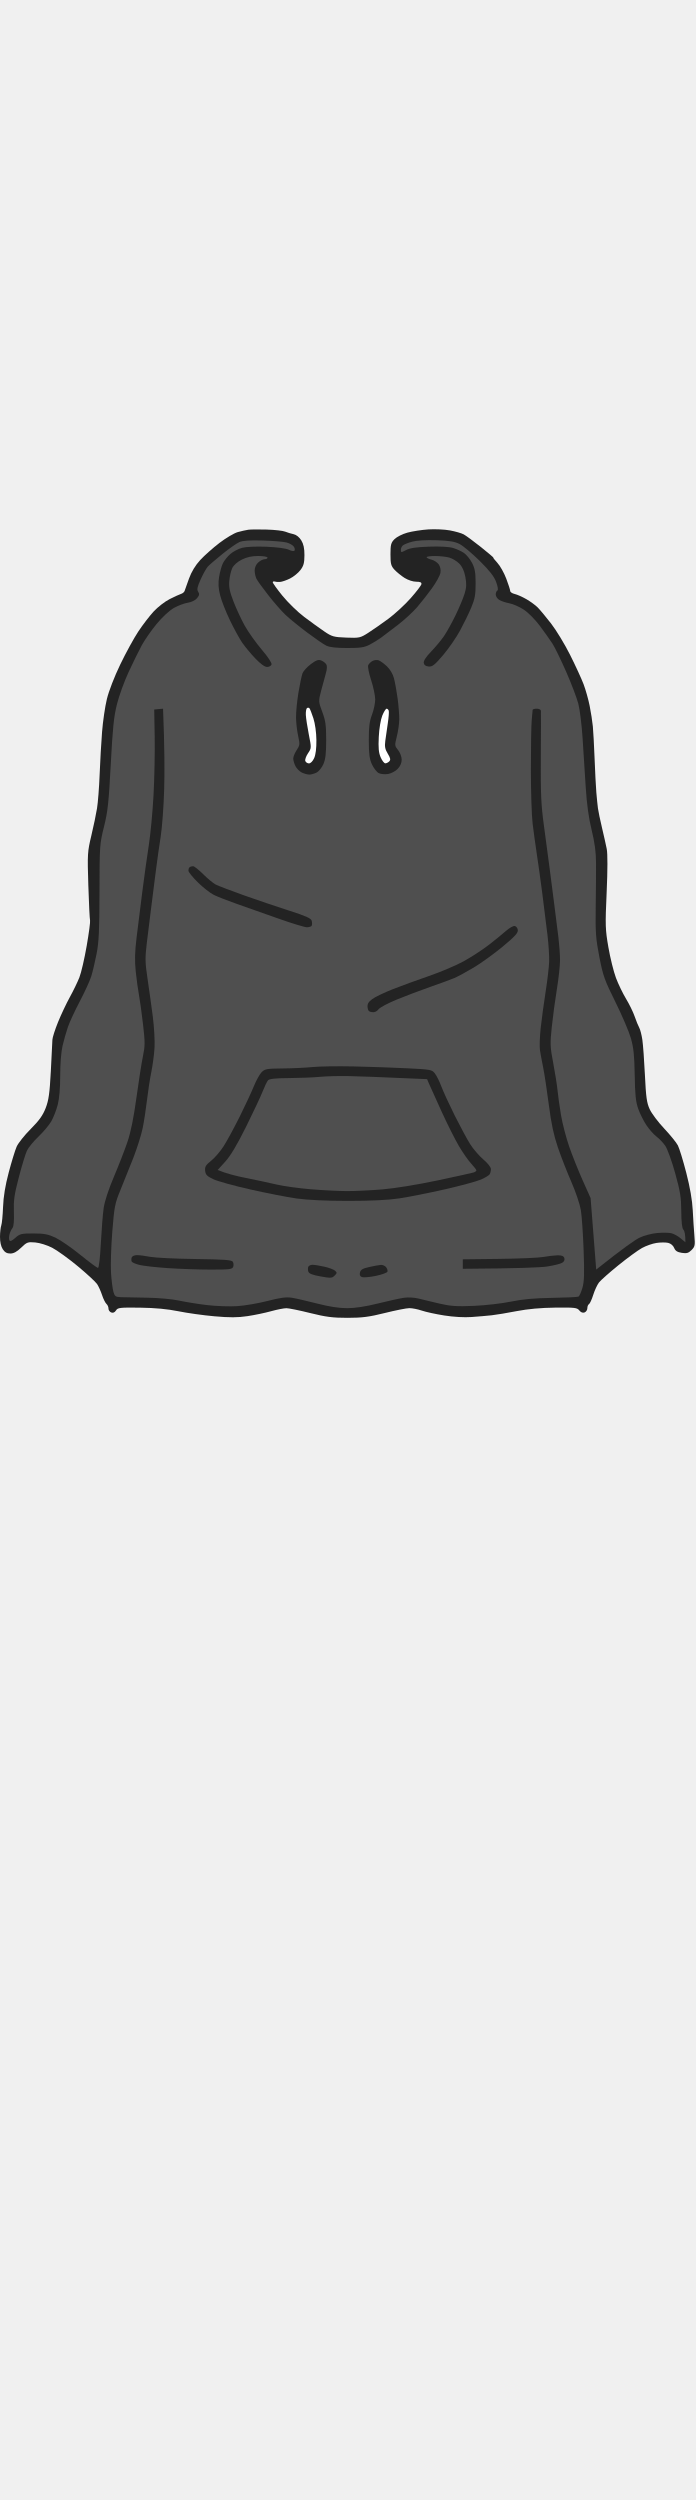
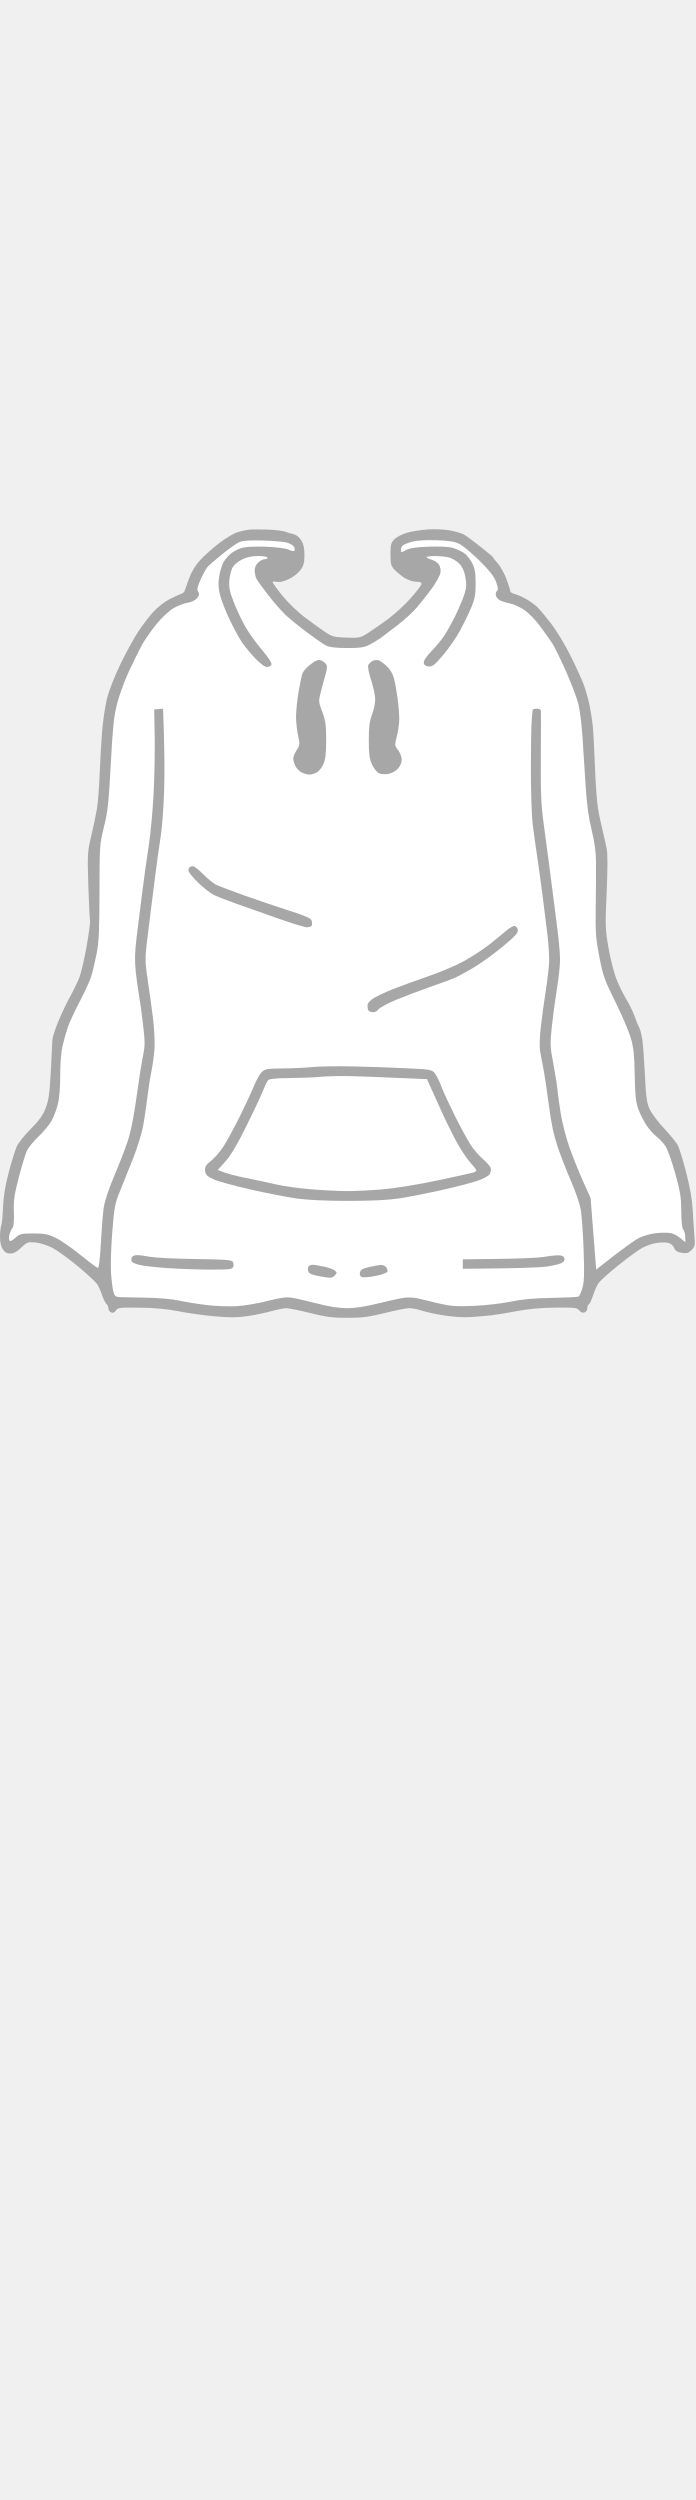
<svg xmlns="http://www.w3.org/2000/svg" width="386" height="1388" viewBox="0 0 386 1388" fill="none">
-   <path d="M132.019 295.418C133.982 294.883 136.588 294.294 137.819 294.115C139.051 293.928 143.664 293.883 148.081 294.017C152.498 294.142 157.12 294.659 158.343 295.168C159.574 295.668 161.68 296.31 163.027 296.587C164.5 296.89 166.195 298.256 167.266 299.996C168.533 302.066 169.042 304.43 169.024 308.249C169.006 312.55 168.569 314.174 166.793 316.503C165.579 318.101 162.983 320.207 161.02 321.188C159.057 322.17 156.549 323.026 155.443 323.098C154.336 323.169 153.033 323.071 152.543 322.875C152.052 322.687 151.552 322.83 151.427 323.196C151.302 323.562 153.712 326.952 156.781 330.727C159.851 334.501 165.321 339.829 168.943 342.55C172.566 345.281 177.59 348.903 180.097 350.608C184.282 353.454 185.3 353.731 192.251 353.999C199.532 354.275 200.023 354.168 204.44 351.348C206.974 349.724 211.989 346.227 215.594 343.567C219.199 340.908 224.749 335.786 227.944 332.19C231.138 328.603 233.842 325.052 233.967 324.32C234.127 323.33 233.351 322.973 231.067 322.973C229.309 322.973 226.48 322.045 224.597 320.849C222.759 319.68 220.252 317.637 219.02 316.307C217.093 314.219 216.79 313.068 216.79 307.75C216.79 302.396 217.075 301.316 219.02 299.344C220.252 298.095 223.464 296.471 226.159 295.73C228.854 294.99 234.083 294.178 237.759 293.928C241.444 293.687 246.861 293.937 249.805 294.481C252.75 295.034 256.168 296.007 257.39 296.658C258.621 297.301 262.931 300.477 266.982 303.708C271.034 306.947 274.139 309.588 273.898 309.588C273.657 309.588 274.665 310.891 276.138 312.488C277.619 314.085 279.832 317.994 281.045 321.188C282.268 324.383 283.258 327.488 283.267 328.104C283.267 328.719 284.374 329.469 285.721 329.772C287.068 330.076 289.977 331.36 292.19 332.628C294.403 333.904 297.232 335.965 298.49 337.214C299.739 338.463 303.103 342.497 305.95 346.173C308.805 349.858 313.552 357.684 316.506 363.573C319.46 369.462 322.833 376.788 323.993 379.858C325.153 382.928 326.678 388.344 327.383 391.904C328.097 395.465 328.882 400.586 329.15 403.281C329.409 405.985 329.837 414.016 330.114 421.128C330.382 428.248 330.819 436.672 331.078 439.866C331.345 443.061 331.747 447.076 331.979 448.789C332.211 450.503 333.21 455.33 334.21 459.497C335.2 463.664 336.396 468.992 336.86 471.32C337.386 473.997 337.368 482.876 336.815 495.413C335.985 513.866 336.057 516.026 337.788 525.975C338.805 531.864 340.697 539.494 341.982 542.929C343.276 546.364 345.792 551.584 347.577 554.529C349.37 557.474 351.521 561.891 352.368 564.345C353.216 566.798 354.358 569.609 354.911 570.591C355.456 571.572 356.232 574.579 356.634 577.283C357.026 579.987 357.678 588.812 358.061 596.914C358.65 609.219 359.087 612.333 360.729 615.876C361.8 618.205 365.423 623.023 368.778 626.584C372.133 630.144 375.542 634.356 376.363 635.953C377.184 637.55 379.272 644.376 381.012 651.122C383.091 659.198 384.322 666.292 384.608 671.869C384.84 676.527 385.259 682.951 385.527 686.146C385.973 691.375 385.821 692.151 383.947 694.025C382.252 695.72 381.253 696.006 378.522 695.587C376.05 695.203 374.944 694.489 374.284 692.838C373.748 691.509 372.401 690.375 370.937 690.036C369.59 689.724 366.681 689.742 364.468 690.081C362.255 690.411 358.65 691.678 356.437 692.901C354.224 694.114 348.344 698.415 343.356 702.449C338.368 706.491 333.505 710.801 332.559 712.023C331.604 713.254 330.158 716.36 329.355 718.939C328.543 721.517 327.482 723.82 326.991 724.069C326.5 724.319 326.098 725.319 326.098 726.3C326.098 727.282 325.393 728.344 324.537 728.674C323.537 729.04 322.493 728.638 321.637 727.558C320.432 726.015 319.129 725.863 308.252 725.988C300.302 726.077 293.02 726.746 286.836 727.942C281.688 728.941 275.459 729.977 273.006 730.244C270.552 730.512 265.537 730.94 261.852 731.208C257.8 731.511 251.813 731.172 246.682 730.36C242.015 729.629 236.403 728.406 234.19 727.648C231.977 726.889 228.872 726.273 227.274 726.282C225.677 726.291 219.556 727.505 213.666 728.977C204.957 731.154 201.085 731.654 192.92 731.663C184.738 731.663 180.909 731.172 172.174 728.995C166.284 727.523 160.359 726.318 159.012 726.309C157.665 726.309 153.845 727.059 150.535 727.978C147.224 728.906 141.299 730.137 137.373 730.726C131.975 731.538 127.522 731.556 119.081 730.806C112.951 730.271 103.911 729.004 99.004 728.004C92.981 726.773 86.074 726.131 77.775 726.015C66.505 725.872 65.372 725.997 64.391 727.567C63.677 728.692 62.776 729.075 61.749 728.683C60.893 728.353 60.206 727.38 60.224 726.523C60.25 725.667 59.751 724.507 59.108 723.944C58.475 723.391 57.377 721.178 56.672 719.037C55.967 716.895 54.727 714.147 53.906 712.915C53.085 711.693 48.24 707.214 43.145 702.975C38.041 698.736 31.652 694.132 28.957 692.74C26.244 691.339 22.059 690.027 19.587 689.813C15.429 689.447 14.894 689.644 11.753 692.695C9.406 694.962 7.568 695.961 5.73 695.961C3.829 695.961 2.642 695.274 1.518 693.543C0.536 692.026 -0.026 689.456 0.001 686.628C0.019 684.156 0.34 681.327 0.706 680.346C1.072 679.364 1.518 674.742 1.696 670.084C1.92 664.284 2.919 658.234 4.855 650.899C6.408 645.01 8.389 638.585 9.245 636.622C10.111 634.659 13.627 630.242 17.053 626.807C21.765 622.086 23.79 619.249 25.352 615.207C27.038 610.834 27.556 607.087 28.225 594.683C28.662 586.34 29.055 578.515 29.091 577.283C29.117 576.061 30.536 571.635 32.223 567.468C33.918 563.301 36.863 557.072 38.754 553.637C40.655 550.201 43.038 545.285 44.055 542.706C45.081 540.127 46.919 532.203 48.142 525.083C49.373 517.971 50.203 511.644 49.998 511.029C49.792 510.413 49.355 501.686 49.043 491.621C48.49 474.113 48.561 472.927 50.703 463.959C51.934 458.81 53.362 451.984 53.87 448.789C54.388 445.595 55.039 437.171 55.316 430.051C55.592 422.939 56.199 412.294 56.663 406.404C57.118 400.515 58.323 392.279 59.34 388.112C60.402 383.695 63.507 375.682 66.764 368.927C69.834 362.547 74.331 354.329 76.749 350.67C79.176 347.003 83.022 341.988 85.298 339.516C87.573 337.045 91.588 333.93 94.221 332.61C96.853 331.28 99.709 329.977 100.565 329.71C101.422 329.442 102.287 328.719 102.484 328.104C102.68 327.488 103.778 324.391 104.938 321.215C106.303 317.449 108.471 313.871 111.148 310.953C113.415 308.481 118.233 304.198 121.856 301.423C125.488 298.657 130.056 295.953 132.019 295.418Z" fill="#232323" />
-   <path d="M123.542 307.535C127.219 304.564 131.439 301.601 132.912 300.959C134.768 300.147 138.739 299.879 145.85 300.093C151.499 300.254 157.468 300.754 159.137 301.2C160.797 301.637 162.599 302.681 163.152 303.52C163.697 304.35 163.839 305.358 163.465 305.751C163.09 306.143 161.68 305.902 160.342 305.215C158.878 304.475 153.935 303.805 148.081 303.556C142.326 303.315 136.695 303.556 134.473 304.136C132.385 304.68 129.423 306.233 127.888 307.58C126.344 308.927 124.488 311.238 123.757 312.711C123.034 314.183 122.079 317.592 121.651 320.295C121.08 323.918 121.231 326.613 122.231 330.557C122.971 333.502 125.416 339.721 127.665 344.388C129.914 349.046 132.992 354.668 134.518 356.881C136.044 359.085 139.319 363.02 141.79 365.616C144.672 368.632 147.019 370.319 148.304 370.301C149.411 370.283 150.517 369.667 150.758 368.927C151.026 368.133 148.795 364.751 145.324 360.673C142.094 356.872 137.882 350.947 135.955 347.511C134.036 344.076 131.216 338.053 129.699 334.126C127.531 328.549 127.005 326.006 127.299 322.526C127.513 320.072 128.254 316.86 128.959 315.388C129.735 313.764 131.814 311.917 134.25 310.694C137.034 309.302 139.836 308.686 143.396 308.686C146.216 308.695 148.527 309.097 148.527 309.588C148.527 310.078 147.822 310.471 146.966 310.462C146.109 310.453 144.503 311.256 143.396 312.247C142.165 313.353 141.389 315.075 141.389 316.726C141.389 318.199 141.853 320.304 142.424 321.411C142.986 322.517 145.966 326.631 149.045 330.557C152.114 334.483 156.371 339.346 158.494 341.363C160.618 343.38 165.972 347.743 170.389 351.063C174.806 354.382 179.625 357.701 181.097 358.433C182.935 359.352 186.567 359.772 192.697 359.781C199.978 359.789 202.28 359.45 205.189 357.951C207.153 356.934 210.017 355.176 211.561 354.043C213.104 352.901 217.325 349.697 220.93 346.922C224.544 344.138 229.336 339.721 231.584 337.107C233.833 334.483 237.554 329.736 239.865 326.542C242.167 323.347 244.264 319.537 244.523 318.065C244.817 316.405 244.469 314.62 243.613 313.38C242.845 312.274 241.007 311.069 239.526 310.703C238.036 310.337 236.831 309.73 236.849 309.365C236.858 308.999 238.973 308.695 241.551 308.704C244.13 308.704 247.646 309.079 249.359 309.543C251.072 310.007 253.598 311.506 254.963 312.889C256.649 314.585 257.729 316.958 258.363 320.295C259.094 324.186 259.005 326.122 257.925 329.665C257.176 332.119 254.9 337.544 252.866 341.711C250.84 345.878 247.931 351.098 246.406 353.311C244.889 355.515 241.703 359.334 239.321 361.788C236.528 364.679 235.1 366.883 235.269 368.034C235.457 369.248 236.322 369.89 237.991 370.042C240.043 370.23 241.328 369.212 246.013 363.707C249.083 360.093 253.312 353.972 255.418 350.099C257.524 346.217 260.335 340.444 261.664 337.25C263.663 332.467 264.082 330.12 264.065 323.865C264.047 317.779 263.654 315.531 262.057 312.488C260.959 310.4 258.96 307.937 257.613 307.009C256.266 306.081 253.553 304.841 251.59 304.243C249.359 303.565 244.326 303.288 238.205 303.502C231.156 303.743 227.569 304.269 225.49 305.376C222.741 306.83 222.59 306.83 222.554 305.349C222.527 304.493 223.027 303.35 223.669 302.815C224.303 302.271 226.623 301.334 228.836 300.736C231.254 300.067 236.572 299.754 242.221 299.933C249.341 300.165 252.438 300.665 255.115 302.012C257.051 302.993 262.084 307.205 266.295 311.372C271.908 316.931 274.362 320.09 275.486 323.196C276.441 325.837 276.682 327.604 276.129 327.88C275.638 328.121 275.236 329.129 275.236 330.111C275.236 331.093 276.138 332.44 277.244 333.1C278.351 333.761 280.858 334.599 282.821 334.956C284.784 335.313 288.353 336.875 290.754 338.436C293.243 340.051 297.107 343.951 299.757 347.511C302.309 350.947 305.441 355.364 306.717 357.327C307.993 359.29 311.42 366.321 314.329 372.942C317.238 379.563 320.289 387.594 321.101 390.789C321.922 393.983 322.966 402.407 323.43 409.527C323.886 416.639 324.671 428.891 325.17 436.743C325.804 446.612 326.821 454.054 328.481 460.835C330.203 467.858 330.89 473.06 330.917 479.128C330.944 483.786 330.863 494.833 330.739 503.667C330.542 517.765 330.792 521.147 332.764 531.329C334.807 541.822 335.655 544.205 341.678 556.313C345.337 563.675 349.192 572.705 350.254 576.391C351.77 581.709 352.217 585.929 352.395 596.914C352.574 607.934 352.975 611.744 354.358 615.653C355.322 618.356 357.383 622.47 358.945 624.799C360.515 627.128 363.014 629.939 364.513 631.045C366.012 632.151 368.198 634.463 369.376 636.176C370.554 637.889 373.017 644.724 374.855 651.345C377.674 661.5 378.201 664.819 378.245 672.493C378.281 678.567 378.677 681.987 379.432 682.755C380.048 683.388 380.557 685.218 380.53 689.715L377.853 687.484C376.381 686.253 374.069 684.995 372.722 684.682C371.375 684.361 367.859 684.307 364.914 684.566C361.97 684.816 357.553 685.976 355.108 687.145C352.654 688.314 346.229 692.776 331.006 704.858L327.901 665.176L323.511 655.361C321.101 649.962 317.729 641.53 316.024 636.622C314.32 631.714 312.276 623.88 311.491 619.222C310.706 614.564 309.832 608.336 309.546 605.391C309.26 602.446 308.181 595.62 307.155 590.221C305.432 581.227 305.361 579.549 306.351 570.144C306.94 564.496 308.216 555.064 309.18 549.175C310.144 543.286 310.929 536.058 310.929 533.113C310.92 530.169 310.528 524.547 310.055 520.621C309.573 516.695 308.538 508.458 307.752 502.328C306.958 496.189 305.771 486.954 305.111 481.805C304.451 476.647 303.05 466.207 302.015 458.605C300.409 446.942 300.141 440.919 300.266 420.235C300.346 406.734 300.373 395.197 300.319 394.581C300.266 393.965 299.222 393.466 297.99 393.466C296.768 393.466 295.742 393.769 295.724 394.135C295.706 394.501 295.474 397.008 295.215 399.712C294.957 402.407 294.742 414.658 294.742 426.927C294.742 439.197 295.171 452.849 295.706 457.266C296.242 461.683 297.268 469.107 297.982 473.774C298.704 478.432 300.105 488.471 301.087 496.082C302.077 503.685 303.38 514.125 303.978 519.282C304.585 524.431 304.995 531.061 304.888 534.006C304.781 536.95 303.907 544.374 302.943 550.513C301.979 556.644 300.748 565.683 300.212 570.591C299.668 575.498 299.481 581.12 299.784 583.083C300.087 585.046 300.908 589.463 301.604 592.898C302.3 596.334 303.692 605.569 304.71 613.422C306.057 623.844 307.413 630.224 309.742 637.068C311.5 642.226 314.873 650.854 317.238 656.253C319.611 661.651 321.967 668.674 322.493 671.869C323.011 675.063 323.707 685.102 324.028 694.176C324.501 707.213 324.358 711.603 323.35 715.039C322.654 717.43 321.681 719.608 321.191 719.875C320.7 720.143 314.07 720.464 306.467 720.58C296.598 720.732 290.085 721.33 283.713 722.65C278.806 723.676 269.57 724.738 263.19 725.015C253.589 725.425 250.278 725.202 244.005 723.757C239.838 722.802 234.618 721.544 232.405 720.973C230.183 720.393 226.596 720.188 224.374 720.509C222.161 720.821 215.638 722.249 209.874 723.685C202.959 725.408 197.114 726.3 192.697 726.3C188.2 726.3 182.712 725.443 175.966 723.703C170.443 722.276 164.125 720.83 161.912 720.491C158.896 720.027 155.568 720.473 148.527 722.293C143.379 723.623 135.74 724.926 131.573 725.176C127.406 725.434 119.973 725.176 115.065 724.596C110.158 724.024 103.135 722.891 99.45 722.097C95.613 721.258 87.993 720.571 81.603 720.482C75.473 720.402 68.942 720.268 67.103 720.196C64.132 720.072 63.668 719.724 62.945 717.154C62.499 715.556 61.91 710.836 61.633 706.669C61.357 702.502 61.678 692.258 62.338 683.915C63.463 669.861 63.793 668.156 66.862 660.715C68.683 656.298 71.895 648.267 74.01 642.868C76.116 637.47 78.454 630.037 79.212 626.36C79.962 622.675 81.041 615.653 81.612 610.745C82.183 605.837 83.263 598.806 84.022 595.129C84.771 591.444 85.574 585.421 85.797 581.744C86.02 578.059 85.583 570.234 84.825 564.344C84.066 558.455 82.755 549.023 81.907 543.375C80.568 534.425 80.515 531.917 81.487 523.744C82.103 518.586 83.219 509.556 83.968 503.667C84.718 497.777 85.895 488.542 86.574 483.143C87.261 477.745 88.448 469.312 89.224 464.405C90 459.497 90.866 447.852 91.142 438.528C91.428 429.203 91.401 415.247 90.527 393.466L85.619 393.912L85.887 409.081C86.029 417.424 85.744 431.88 85.253 441.204C84.753 450.529 83.567 463.173 82.612 469.312C81.657 475.443 80.024 487.087 78.998 495.19C77.963 503.292 76.535 514.731 75.821 520.621C74.849 528.616 74.733 533.363 75.357 539.359C75.821 543.776 76.624 549.594 77.133 552.298C77.65 555.002 78.668 562.328 79.391 568.583C80.568 578.702 80.559 580.674 79.355 586.429C78.614 589.99 76.99 600.331 75.75 609.406C74.224 620.596 72.618 628.502 70.78 633.945C69.281 638.362 65.89 647.098 63.231 653.353C60.233 660.429 58.082 667.005 57.547 670.753C57.074 674.064 56.369 682.898 55.985 690.384C55.566 698.451 54.914 703.983 54.388 703.965C53.897 703.938 49.48 700.664 44.572 696.675C39.665 692.686 33.436 688.385 30.741 687.127C26.726 685.244 24.504 684.825 18.535 684.816C11.824 684.807 11.012 685.003 8.496 687.261C6.551 689.001 5.596 689.394 5.203 688.599C4.9 687.984 4.936 686.476 5.275 685.253C5.623 684.022 6.372 682.46 6.943 681.773C7.613 680.97 7.889 677.776 7.711 672.85C7.488 666.434 7.934 663.276 10.468 653.576C12.128 647.196 14.144 640.566 14.956 638.853C15.759 637.14 18.642 633.624 21.354 631.045C24.058 628.466 27.261 624.656 28.466 622.568C29.662 620.48 31.277 616.366 32.035 613.422C32.928 609.986 33.427 604.159 33.427 597.137C33.418 590.65 33.954 583.94 34.73 580.629C35.444 577.56 36.791 572.848 37.719 570.144C38.647 567.441 41.628 561.025 44.349 555.867C47.062 550.71 49.908 544.49 50.667 542.036C51.434 539.582 52.764 533.961 53.629 529.544C54.896 523.03 55.2 516.552 55.236 495.19C55.28 469.536 55.343 468.616 57.725 459.051C59.831 450.636 60.366 445.666 61.5 424.25C62.579 403.843 63.222 397.713 64.98 390.789C66.157 386.122 69.084 378.091 71.485 372.942C73.876 367.785 77.142 361.164 78.739 358.219C80.336 355.274 84.04 349.956 86.975 346.396C90.107 342.603 94.069 338.936 96.55 337.535C98.879 336.223 102.35 334.921 104.268 334.635C106.321 334.332 108.418 333.305 109.399 332.119C110.702 330.53 110.836 329.79 110.033 328.549C109.221 327.309 109.506 325.899 111.425 321.634C112.754 318.689 114.521 315.531 115.342 314.611C116.172 313.692 119.857 310.516 123.542 307.535Z" fill="#4F4F4F" />
-   <path d="M167.944 373.835C168.408 372.603 170.469 370.328 172.531 368.766C175.413 366.58 176.725 366.089 178.241 366.651C179.321 367.044 180.606 368.017 181.097 368.793C181.704 369.775 181.632 371.425 180.865 374.04C180.24 376.137 179.062 380.456 178.25 383.65C176.778 389.379 176.787 389.522 178.929 395.25C180.74 400.104 181.097 402.656 181.097 410.893C181.097 418.308 180.713 421.6 179.535 424.277C178.679 426.223 176.974 428.319 175.743 428.935C174.521 429.551 172.709 430.051 171.728 430.051C170.746 430.051 168.89 429.551 167.605 428.935C166.32 428.319 164.714 426.713 164.036 425.366C163.358 424.019 162.804 422.109 162.804 421.127C162.804 420.146 163.67 418.04 164.723 416.443C166.499 413.757 166.561 413.186 165.535 408.635C164.928 405.931 164.393 401.318 164.357 398.373C164.321 395.429 164.919 389.2 165.695 384.542C166.472 379.876 167.48 375.057 167.944 373.835Z" fill="#232323" />
-   <path d="M204.449 369.275C204.815 368.49 205.894 367.437 206.858 366.946C207.813 366.446 209.321 366.294 210.204 366.598C211.088 366.892 213.131 368.374 214.746 369.873C216.531 371.541 218.092 374.156 218.726 376.565C219.297 378.742 220.207 383.739 220.743 387.665C221.269 391.592 221.688 396.812 221.671 399.266C221.653 401.719 221.046 406.038 220.323 408.858C219.065 413.819 219.083 414.069 221.01 416.443C222.108 417.799 223 420.155 223.018 421.725C223.027 423.546 222.242 425.384 220.805 426.883C219.583 428.159 217.164 429.444 215.451 429.72C213.738 430.006 211.427 429.801 210.32 429.256C209.214 428.712 207.518 426.562 206.546 424.474C205.136 421.449 204.779 418.745 204.761 411.089C204.743 403.62 205.136 400.461 206.528 396.812C207.509 394.233 208.313 390.423 208.313 388.335C208.313 386.247 207.295 381.428 206.055 377.627C204.752 373.656 204.074 370.105 204.449 369.275Z" fill="#232323" />
-   <path d="M104.643 483.518C104.572 482.742 104.839 481.832 105.25 481.511C105.66 481.18 106.526 480.913 107.186 480.913C107.838 480.913 110.381 482.92 112.835 485.374C115.288 487.828 118.403 490.407 119.75 491.094C121.097 491.79 128.031 494.44 135.143 496.983C142.263 499.517 153.605 503.363 160.351 505.532C170.032 508.637 172.718 509.842 173.066 511.251C173.316 512.233 173.316 513.438 173.066 513.928C172.825 514.419 171.62 514.821 170.389 514.821C169.167 514.821 161.832 512.581 154.104 509.833C146.377 507.093 136.035 503.444 131.127 501.721C126.219 499.999 120.598 497.786 118.635 496.805C116.672 495.814 112.754 492.745 109.926 489.97C107.097 487.195 104.723 484.295 104.643 483.518Z" fill="#232323" />
-   <path d="M271.221 524.734C274.656 522.084 279.011 518.542 280.894 516.864C282.776 515.195 284.98 513.946 285.801 514.107C286.613 514.267 287.381 515.294 287.506 516.391C287.675 517.953 285.81 519.987 279.029 525.609C274.246 529.58 267.018 534.8 262.967 537.209C258.916 539.618 254.097 542.233 252.259 543.009C250.421 543.785 244.496 545.972 239.098 547.845C233.699 549.728 225.267 552.914 220.359 554.921C215.451 556.929 210.838 559.392 210.097 560.409C209.223 561.605 207.991 562.14 206.528 561.953C204.833 561.739 204.244 561.087 204.074 559.214C203.905 557.34 204.529 556.26 206.751 554.636C208.348 553.467 213.47 551.013 218.128 549.184C222.795 547.346 231.825 544.053 238.205 541.858C244.585 539.672 253.223 536.004 257.39 533.72C261.557 531.427 267.786 527.385 271.221 524.734Z" fill="#232323" />
-   <path d="M157.004 593.202C162.403 593.157 169.836 592.8 173.512 592.426C177.197 592.042 187.432 591.89 196.266 592.078C205.1 592.274 218.503 592.729 226.052 593.113C239.258 593.764 239.838 593.871 241.489 596.022C242.435 597.244 244.023 600.456 245.023 603.16C246.022 605.864 249.341 613.083 252.402 619.222C255.463 625.352 259.362 632.58 261.066 635.284C262.78 637.987 266.072 641.797 268.383 643.761C270.846 645.858 272.568 648.07 272.559 649.114C272.542 650.096 272.238 651.372 271.872 651.961C271.515 652.541 269.418 653.826 267.206 654.816C265.001 655.816 255.962 658.27 247.128 660.286C238.294 662.303 226.855 664.578 221.697 665.346C215.424 666.283 205.993 666.738 193.143 666.738C180.927 666.729 170.559 666.238 164.589 665.39C159.44 664.659 147.894 662.401 138.935 660.376C129.976 658.359 120.741 655.798 118.412 654.691C114.914 653.032 114.128 652.22 113.896 650.007C113.664 647.794 114.244 646.83 117.243 644.43C119.233 642.833 122.347 639.219 124.149 636.399C125.961 633.579 129.94 626.244 133.001 620.114C136.053 613.975 139.613 606.355 140.898 603.16C142.192 599.966 144.137 596.45 145.217 595.326C147.019 593.47 148.028 593.291 157.004 593.202Z" fill="#232323" />
-   <path d="M73.126 700.423C72.886 699.932 72.868 698.933 73.109 698.192C73.35 697.433 74.59 696.853 76.009 696.845C77.365 696.836 80.693 697.264 83.388 697.79C86.092 698.317 97.335 698.861 108.373 699.004C124.399 699.209 128.611 699.513 129.253 700.512C129.699 701.199 129.798 702.466 129.476 703.323C128.968 704.706 127.522 704.884 117.073 704.884C110.568 704.884 99.834 704.51 93.204 704.063C86.583 703.617 79.453 702.814 77.365 702.279C75.277 701.752 73.376 700.914 73.126 700.423Z" fill="#232323" />
-   <path d="M277.021 698.933C288.068 698.799 299.106 698.326 301.56 697.88C304.014 697.433 307.529 697.014 309.367 696.961C311.804 696.88 312.874 697.282 313.294 698.415C313.668 699.432 313.285 700.36 312.178 701.065C311.25 701.663 307.476 702.6 303.791 703.162C300.114 703.715 288.068 704.233 256.944 704.438V699.173L277.021 698.933Z" fill="#232323" />
-   <path d="M171.183 706C170.889 705.143 170.88 703.938 171.165 703.323C171.451 702.707 172.495 702.207 173.494 702.207C174.485 702.207 177.403 702.671 179.981 703.242C182.56 703.814 185.264 704.822 186.005 705.473C187.191 706.535 187.165 706.847 185.782 708.23C184.363 709.649 183.622 709.685 177.974 708.677C173.485 707.874 171.576 707.124 171.183 706Z" fill="#232323" />
-   <path d="M199.862 706.473C200.228 704.92 201.361 704.26 204.993 703.448C207.554 702.877 210.454 702.341 211.436 702.27C212.417 702.19 213.72 702.752 214.336 703.51C214.951 704.26 215.308 705.384 215.13 706C214.951 706.615 212.042 707.677 208.661 708.373C205.279 709.06 201.808 709.364 200.951 709.043C199.88 708.632 199.532 707.838 199.862 706.473Z" fill="#232323" />
-   <path d="M169.8 396.963C169.72 395.206 169.996 393.492 170.416 393.153C170.844 392.814 171.46 392.85 171.799 393.225C172.129 393.599 173.12 396.125 173.994 398.819C174.931 401.719 175.618 406.645 175.663 410.866C175.716 415.461 175.27 419.048 174.404 420.94C173.619 422.671 172.424 423.858 171.504 423.84C170.648 423.822 169.747 423.206 169.497 422.466C169.256 421.725 169.925 419.825 171.005 418.227C172.941 415.345 172.941 415.274 171.451 407.743C170.63 403.575 169.889 398.721 169.8 396.963Z" fill="white" />
-   <path d="M210.302 409.081C210.543 404.387 211.355 399.48 212.266 397.258C213.122 395.17 214.184 393.465 214.639 393.465C215.085 393.465 215.621 393.965 215.826 394.581C216.031 395.197 215.799 398.302 215.317 401.496C214.835 404.691 214.202 409.099 213.916 411.312C213.497 414.48 213.782 415.988 215.29 418.45C216.763 420.869 216.959 421.823 216.147 422.689C215.567 423.305 214.568 423.804 213.934 423.804C213.292 423.804 212.123 422.296 211.337 420.458C210.24 417.906 209.99 415.202 210.302 409.081Z" fill="white" />
-   <path d="M160.574 598.547C166.463 598.511 174.092 598.208 177.528 597.869C180.963 597.539 187.994 597.342 193.143 597.431C198.292 597.521 210.293 597.949 237.117 599.145L238.259 601.822C238.892 603.294 241.971 610.12 245.103 616.991C248.235 623.862 252.571 632.5 254.722 636.176C256.881 639.861 259.96 644.278 261.557 645.991C263.154 647.714 264.475 649.418 264.493 649.784C264.511 650.15 263.824 650.676 262.967 650.953C262.11 651.229 252.973 653.246 242.667 655.423C231.727 657.743 219.101 659.787 212.328 660.349C205.948 660.884 197.114 661.304 192.697 661.295C188.28 661.286 179.241 660.831 172.62 660.286C165.999 659.751 157.361 658.546 153.435 657.618C149.509 656.699 141.88 655.066 136.481 653.995C131.082 652.925 125.363 651.497 120.865 649.561L125.113 644.876C128.013 641.681 131.68 635.516 136.668 625.468C140.684 617.375 144.833 608.541 145.877 605.837C146.93 603.133 148.251 600.412 148.822 599.778C149.562 598.957 153.016 598.6 160.574 598.547Z" fill="#4F4F4F" />
+   <path d="M132.019 295.418C133.982 294.883 136.588 294.294 137.819 294.115C139.051 293.928 143.664 293.883 148.081 294.017C152.498 294.142 157.12 294.659 158.343 295.168C159.574 295.668 161.68 296.31 163.027 296.587C164.5 296.89 166.195 298.256 167.266 299.996C168.533 302.066 169.042 304.43 169.024 308.249C169.006 312.55 168.569 314.174 166.793 316.503C165.579 318.101 162.983 320.207 161.02 321.188C159.057 322.17 156.549 323.026 155.443 323.098C154.336 323.169 153.033 323.071 152.543 322.875C152.052 322.687 151.552 322.83 151.427 323.196C151.302 323.562 153.712 326.952 156.781 330.727C159.851 334.501 165.321 339.829 168.943 342.55C172.566 345.281 177.59 348.903 180.097 350.608C184.282 353.454 185.3 353.731 192.251 353.999C199.532 354.275 200.023 354.168 204.44 351.348C206.974 349.724 211.989 346.227 215.594 343.567C219.199 340.908 224.749 335.786 227.944 332.19C231.138 328.603 233.842 325.052 233.967 324.32C234.127 323.33 233.351 322.973 231.067 322.973C229.309 322.973 226.48 322.045 224.597 320.849C222.759 319.68 220.252 317.637 219.02 316.307C217.093 314.219 216.79 313.068 216.79 307.75C216.79 302.396 217.075 301.316 219.02 299.344C220.252 298.095 223.464 296.471 226.159 295.73C228.854 294.99 234.083 294.178 237.759 293.928C241.444 293.687 246.861 293.937 249.805 294.481C252.75 295.034 256.168 296.007 257.39 296.658C258.621 297.301 262.931 300.477 266.982 303.708C271.034 306.947 274.139 309.588 273.898 309.588C273.657 309.588 274.665 310.891 276.138 312.488C277.619 314.085 279.832 317.994 281.045 321.188C282.268 324.383 283.258 327.488 283.267 328.104C283.267 328.719 284.374 329.469 285.721 329.772C287.068 330.076 289.977 331.36 292.19 332.628C294.403 333.904 297.232 335.965 298.49 337.214C299.739 338.463 303.103 342.497 305.95 346.173C308.805 349.858 313.552 357.684 316.506 363.573C319.46 369.462 322.833 376.788 323.993 379.858C325.153 382.928 326.678 388.344 327.383 391.904C328.097 395.465 328.882 400.586 329.15 403.281C329.409 405.985 329.837 414.016 330.114 421.128C330.382 428.248 330.819 436.672 331.078 439.866C331.345 443.061 331.747 447.076 331.979 448.789C332.211 450.503 333.21 455.33 334.21 459.497C335.2 463.664 336.396 468.992 336.86 471.32C337.386 473.997 337.368 482.876 336.815 495.413C335.985 513.866 336.057 516.026 337.788 525.975C338.805 531.864 340.697 539.494 341.982 542.929C343.276 546.364 345.792 551.584 347.577 554.529C349.37 557.474 351.521 561.891 352.368 564.345C353.216 566.798 354.358 569.609 354.911 570.591C355.456 571.572 356.232 574.579 356.634 577.283C357.026 579.987 357.678 588.812 358.061 596.914C358.65 609.219 359.087 612.333 360.729 615.876C361.8 618.205 365.423 623.023 368.778 626.584C372.133 630.144 375.542 634.356 376.363 635.953C377.184 637.55 379.272 644.376 381.012 651.122C383.091 659.198 384.322 666.292 384.608 671.869C384.84 676.527 385.259 682.951 385.527 686.146C385.973 691.375 385.821 692.151 383.947 694.025C382.252 695.72 381.253 696.006 378.522 695.587C376.05 695.203 374.944 694.489 374.284 692.838C373.748 691.509 372.401 690.375 370.937 690.036C369.59 689.724 366.681 689.742 364.468 690.081C362.255 690.411 358.65 691.678 356.437 692.901C354.224 694.114 348.344 698.415 343.356 702.449C338.368 706.491 333.505 710.801 332.559 712.023C331.604 713.254 330.158 716.36 329.355 718.939C328.543 721.517 327.482 723.82 326.991 724.069C326.5 724.319 326.098 725.319 326.098 726.3C326.098 727.282 325.393 728.344 324.537 728.674C323.537 729.04 322.493 728.638 321.637 727.558C320.432 726.015 319.129 725.863 308.252 725.988C300.302 726.077 293.02 726.746 286.836 727.942C281.688 728.941 275.459 729.977 273.006 730.244C270.552 730.512 265.537 730.94 261.852 731.208C257.8 731.511 251.813 731.172 246.682 730.36C242.015 729.629 236.403 728.406 234.19 727.648C231.977 726.889 228.872 726.273 227.274 726.282C225.677 726.291 219.556 727.505 213.666 728.977C204.957 731.154 201.085 731.654 192.92 731.663C184.738 731.663 180.909 731.172 172.174 728.995C166.284 727.523 160.359 726.318 159.012 726.309C157.665 726.309 153.845 727.059 150.535 727.978C147.224 728.906 141.299 730.137 137.373 730.726C131.975 731.538 127.522 731.556 119.081 730.806C112.951 730.271 103.911 729.004 99.004 728.004C92.98 726.773 86.074 726.131 77.775 726.015C66.505 725.872 65.372 725.997 64.391 727.567C63.677 728.692 62.775 729.075 61.749 728.683C60.893 728.353 60.206 727.38 60.223 726.523C60.25 725.667 59.75 724.507 59.108 723.944C58.474 723.391 57.377 721.178 56.672 719.037C55.967 716.895 54.727 714.147 53.906 712.915C53.085 711.693 48.239 707.214 43.144 702.975C38.04 698.736 31.651 694.132 28.957 692.74C26.244 691.339 22.059 690.027 19.587 689.813C15.429 689.447 14.894 689.644 11.753 692.695C9.406 694.962 7.568 695.961 5.73 695.961C3.829 695.961 2.642 695.274 1.518 693.543C0.536 692.026 -0.026 689.456 0.001 686.628C0.019 684.156 0.34 681.327 0.706 680.346C1.072 679.364 1.518 674.742 1.696 670.084C1.919 664.284 2.919 658.234 4.855 650.899C6.408 645.01 8.389 638.585 9.245 636.622C10.111 634.659 13.627 630.242 17.053 626.807C21.765 622.086 23.79 619.249 25.352 615.207C27.038 610.834 27.556 607.087 28.225 594.683C28.662 586.34 29.055 578.515 29.09 577.283C29.117 576.061 30.536 571.635 32.222 567.468C33.918 563.301 36.862 557.072 38.754 553.637C40.655 550.201 43.037 545.285 44.055 542.706C45.081 540.127 46.919 532.203 48.141 525.083C49.373 517.971 50.203 511.644 49.997 511.029C49.792 510.413 49.355 501.686 49.043 491.621C48.489 474.113 48.561 472.927 50.702 463.959C51.934 458.81 53.361 451.984 53.87 448.789C54.388 445.595 55.039 437.171 55.316 430.051C55.592 422.939 56.199 412.294 56.663 406.404C57.118 400.515 58.323 392.279 59.34 388.112C60.402 383.695 63.507 375.682 66.764 368.927C69.834 362.547 74.331 354.329 76.749 350.67C79.176 347.003 83.022 341.988 85.297 339.516C87.573 337.045 91.588 333.93 94.221 332.61C96.853 331.28 99.708 329.977 100.565 329.71C101.422 329.442 102.287 328.719 102.484 328.104C102.68 327.488 103.778 324.391 104.938 321.215C106.303 317.449 108.471 313.871 111.148 310.953C113.415 308.481 118.233 304.198 121.856 301.423C125.488 298.657 130.056 295.953 132.019 295.418Z" fill="#A7A7A7" />
+   <path d="M123.542 307.535C127.219 304.564 131.439 301.601 132.912 300.959C134.768 300.147 138.739 299.879 145.85 300.093C151.499 300.254 157.468 300.754 159.137 301.2C160.797 301.637 162.599 302.681 163.152 303.52C163.697 304.35 163.839 305.358 163.465 305.751C163.09 306.143 161.68 305.902 160.342 305.215C158.878 304.475 153.935 303.805 148.081 303.556C142.326 303.315 136.695 303.556 134.473 304.136C132.385 304.68 129.423 306.233 127.888 307.58C126.344 308.927 124.488 311.238 123.757 312.711C123.034 314.183 122.079 317.592 121.651 320.295C121.08 323.918 121.231 326.613 122.231 330.557C122.971 333.502 125.416 339.721 127.665 344.388C129.914 349.046 132.992 354.668 134.518 356.881C136.044 359.085 139.319 363.02 141.79 365.616C144.672 368.632 147.019 370.319 148.304 370.301C149.411 370.283 150.517 369.667 150.758 368.927C151.026 368.133 148.795 364.751 145.324 360.673C142.094 356.872 137.882 350.947 135.955 347.511C134.036 344.076 131.216 338.053 129.699 334.126C127.531 328.549 127.005 326.006 127.299 322.526C127.513 320.072 128.254 316.86 128.959 315.388C129.735 313.764 131.814 311.917 134.25 310.694C137.034 309.302 139.836 308.686 143.396 308.686C146.216 308.695 148.527 309.097 148.527 309.588C148.527 310.078 147.822 310.471 146.966 310.462C146.109 310.453 144.503 311.256 143.396 312.247C142.165 313.353 141.389 315.075 141.389 316.726C141.389 318.199 141.853 320.304 142.424 321.411C142.986 322.517 145.966 326.631 149.045 330.557C152.114 334.483 156.371 339.346 158.494 341.363C160.618 343.38 165.972 347.743 170.389 351.063C174.806 354.382 179.625 357.701 181.097 358.433C182.935 359.352 186.567 359.772 192.697 359.781C199.978 359.789 202.28 359.45 205.189 357.951C207.153 356.934 210.017 355.176 211.561 354.043C213.104 352.901 217.325 349.697 220.93 346.922C224.544 344.138 229.336 339.721 231.584 337.107C233.833 334.483 237.554 329.736 239.865 326.542C242.167 323.347 244.264 319.537 244.523 318.065C244.817 316.405 244.469 314.62 243.613 313.38C242.845 312.274 241.007 311.069 239.526 310.703C238.036 310.337 236.831 309.73 236.849 309.365C236.858 308.999 238.973 308.695 241.551 308.704C244.13 308.704 247.646 309.079 249.359 309.543C251.072 310.007 253.598 311.506 254.963 312.889C256.649 314.585 257.729 316.958 258.363 320.295C259.094 324.186 259.005 326.122 257.925 329.665C257.176 332.119 254.9 337.544 252.866 341.711C250.84 345.878 247.931 351.098 246.406 353.311C244.889 355.515 241.703 359.334 239.321 361.788C236.528 364.679 235.1 366.883 235.269 368.034C235.457 369.248 236.322 369.89 237.991 370.042C240.043 370.23 241.328 369.212 246.013 363.707C249.083 360.093 253.312 353.972 255.418 350.099C257.524 346.217 260.335 340.444 261.664 337.25C263.663 332.467 264.082 330.12 264.065 323.865C264.047 317.779 263.654 315.531 262.057 312.488C260.959 310.4 258.96 307.937 257.613 307.009C256.266 306.081 253.553 304.841 251.59 304.243C249.359 303.565 244.326 303.288 238.205 303.502C231.156 303.743 227.569 304.269 225.49 305.376C222.741 306.83 222.59 306.83 222.554 305.349C222.527 304.493 223.027 303.35 223.669 302.815C224.303 302.271 226.623 301.334 228.836 300.736C231.254 300.067 236.572 299.754 242.221 299.933C249.341 300.165 252.438 300.665 255.115 302.012C257.051 302.993 262.084 307.205 266.295 311.372C271.908 316.931 274.362 320.09 275.486 323.196C276.441 325.837 276.682 327.604 276.129 327.88C275.638 328.121 275.236 329.129 275.236 330.111C275.236 331.093 276.138 332.44 277.244 333.1C278.351 333.761 280.858 334.599 282.821 334.956C284.784 335.313 288.353 336.875 290.754 338.436C293.243 340.051 297.107 343.951 299.757 347.511C302.309 350.947 305.441 355.364 306.717 357.327C307.993 359.29 311.42 366.321 314.329 372.942C317.238 379.563 320.289 387.594 321.101 390.789C321.922 393.983 322.966 402.407 323.43 409.527C323.886 416.639 324.671 428.891 325.17 436.743C325.804 446.612 326.821 454.054 328.481 460.835C330.203 467.858 330.89 473.06 330.917 479.128C330.944 483.786 330.863 494.833 330.739 503.667C330.542 517.765 330.792 521.147 332.764 531.329C334.807 541.822 335.655 544.205 341.678 556.313C345.337 563.675 349.192 572.705 350.254 576.391C351.77 581.709 352.217 585.929 352.395 596.914C352.574 607.934 352.975 611.744 354.358 615.653C355.322 618.356 357.383 622.47 358.945 624.799C360.515 627.128 363.014 629.939 364.513 631.045C366.012 632.151 368.198 634.463 369.376 636.176C370.554 637.889 373.017 644.724 374.855 651.345C377.674 661.5 378.201 664.819 378.245 672.493C378.281 678.567 378.677 681.987 379.432 682.755C380.048 683.388 380.557 685.218 380.53 689.715L377.853 687.484C376.381 686.253 374.069 684.995 372.722 684.682C371.375 684.361 367.859 684.307 364.914 684.566C361.97 684.816 357.553 685.976 355.108 687.145C352.654 688.314 346.229 692.776 331.006 704.858L327.901 665.176L323.511 655.361C321.101 649.962 317.729 641.53 316.024 636.622C314.32 631.714 312.276 623.88 311.491 619.222C310.706 614.564 309.832 608.336 309.546 605.391C309.26 602.446 308.181 595.62 307.155 590.221C305.432 581.227 305.361 579.549 306.351 570.144C306.94 564.496 308.216 555.064 309.18 549.175C310.144 543.286 310.929 536.058 310.929 533.113C310.92 530.169 310.528 524.547 310.055 520.621C309.573 516.695 308.538 508.458 307.752 502.328C306.958 496.189 305.771 486.954 305.111 481.805C304.451 476.647 303.05 466.207 302.015 458.605C300.409 446.942 300.141 440.919 300.266 420.235C300.346 406.734 300.373 395.197 300.319 394.581C300.266 393.965 299.222 393.466 297.99 393.466C296.768 393.466 295.742 393.769 295.724 394.135C295.706 394.501 295.474 397.008 295.215 399.712C294.957 402.407 294.742 414.658 294.742 426.927C294.742 439.197 295.171 452.849 295.706 457.266C296.242 461.683 297.268 469.107 297.982 473.774C298.704 478.432 300.105 488.471 301.087 496.082C302.077 503.685 303.38 514.125 303.978 519.282C304.585 524.431 304.995 531.061 304.888 534.006C304.781 536.95 303.907 544.374 302.943 550.513C301.979 556.644 300.748 565.683 300.212 570.591C299.668 575.498 299.481 581.12 299.784 583.083C300.087 585.046 300.908 589.463 301.604 592.898C302.3 596.334 303.692 605.569 304.71 613.422C306.057 623.844 307.413 630.224 309.742 637.068C311.5 642.226 314.873 650.854 317.238 656.253C319.611 661.651 321.967 668.674 322.493 671.869C323.011 675.063 323.707 685.102 324.028 694.176C324.501 707.213 324.358 711.603 323.35 715.039C322.654 717.43 321.681 719.608 321.191 719.875C320.7 720.143 314.07 720.464 306.467 720.58C296.598 720.732 290.085 721.33 283.713 722.65C278.806 723.676 269.57 724.738 263.19 725.015C253.589 725.425 250.278 725.202 244.005 723.757C239.838 722.802 234.618 721.544 232.405 720.973C230.183 720.393 226.596 720.188 224.374 720.509C222.161 720.821 215.638 722.249 209.874 723.685C202.959 725.408 197.114 726.3 192.697 726.3C188.2 726.3 182.712 725.443 175.966 723.703C170.443 722.276 164.125 720.83 161.912 720.491C158.896 720.027 155.568 720.473 148.527 722.293C143.379 723.623 135.74 724.926 131.573 725.176C127.406 725.434 119.973 725.176 115.065 724.596C110.158 724.024 103.135 722.891 99.45 722.097C95.613 721.258 87.992 720.571 81.603 720.482C75.473 720.402 68.941 720.268 67.103 720.196C64.132 720.072 63.668 719.724 62.945 717.154C62.499 715.556 61.91 710.836 61.633 706.669C61.356 702.502 61.678 692.258 62.338 683.915C63.462 669.861 63.792 668.156 66.862 660.715C68.682 656.298 71.895 648.267 74.01 642.868C76.115 637.47 78.453 630.037 79.212 626.36C79.961 622.675 81.041 615.653 81.612 610.745C82.183 605.837 83.263 598.806 84.021 595.129C84.771 591.444 85.574 585.421 85.797 581.744C86.02 578.059 85.583 570.234 84.825 564.344C84.066 558.455 82.754 549.023 81.907 543.375C80.568 534.425 80.515 531.917 81.487 523.744C82.103 518.586 83.218 509.556 83.968 503.667C84.717 497.777 85.895 488.542 86.573 483.143C87.26 477.745 88.447 469.312 89.224 464.405C90 459.497 90.865 447.852 91.142 438.528C91.428 429.203 91.401 415.247 90.526 393.466L85.619 393.912L85.886 409.081C86.029 417.424 85.743 431.88 85.253 441.204C84.753 450.529 83.566 463.173 82.612 469.312C81.657 475.443 80.024 487.087 78.998 495.19C77.963 503.292 76.535 514.731 75.821 520.621C74.848 528.616 74.732 533.363 75.357 539.359C75.821 543.776 76.624 549.594 77.133 552.298C77.65 555.002 78.668 562.328 79.39 568.583C80.568 578.702 80.559 580.674 79.355 586.429C78.614 589.99 76.99 600.331 75.75 609.406C74.224 620.596 72.618 628.502 70.779 633.945C69.28 638.362 65.889 647.098 63.23 653.353C60.232 660.429 58.082 667.005 57.546 670.753C57.073 674.064 56.368 682.898 55.985 690.384C55.565 698.451 54.914 703.983 54.388 703.965C53.897 703.938 49.48 700.664 44.572 696.675C39.664 692.686 33.436 688.385 30.741 687.127C26.726 685.244 24.504 684.825 18.534 684.816C11.824 684.807 11.012 685.003 8.496 687.261C6.55 689.001 5.596 689.394 5.203 688.599C4.9 687.984 4.935 686.476 5.274 685.253C5.622 684.022 6.372 682.46 6.943 681.773C7.612 680.97 7.889 677.776 7.71 672.85C7.487 666.434 7.933 663.276 10.468 653.576C12.127 647.196 14.144 640.566 14.956 638.853C15.759 637.14 18.641 633.624 21.354 631.045C24.058 628.466 27.261 624.656 28.466 622.568C29.661 620.48 31.276 616.366 32.035 613.422C32.927 609.986 33.427 604.159 33.427 597.137C33.418 590.65 33.953 583.94 34.73 580.629C35.444 577.56 36.791 572.848 37.719 570.144C38.647 567.441 41.627 561.025 44.349 555.867C47.062 550.71 49.908 544.49 50.666 542.036C51.434 539.582 52.764 533.961 53.629 529.544C54.896 523.03 55.2 516.552 55.235 495.19C55.28 469.536 55.342 468.616 57.725 459.051C59.831 450.636 60.366 445.666 61.499 424.25C62.579 403.843 63.221 397.713 64.979 390.789C66.157 386.122 69.084 378.091 71.484 372.942C73.876 367.785 77.142 361.164 78.739 358.219C80.336 355.274 84.039 349.956 86.975 346.396C90.107 342.603 94.069 338.936 96.549 337.535C98.879 336.223 102.35 334.921 104.268 334.635C106.321 334.332 108.418 333.305 109.399 332.119C110.702 330.53 110.836 329.79 110.033 328.549C109.221 327.309 109.506 325.899 111.425 321.634C112.754 318.689 114.521 315.531 115.342 314.611C116.172 313.692 119.857 310.516 123.542 307.535Z" fill="white" />
+   <path d="M167.945 373.835C168.409 372.603 170.47 370.328 172.532 368.766C175.414 366.58 176.726 366.089 178.242 366.651C179.322 367.044 180.607 368.017 181.098 368.793C181.705 369.775 181.633 371.425 180.866 374.04C180.241 376.137 179.063 380.456 178.251 383.65C176.779 389.379 176.788 389.522 178.93 395.25C180.741 400.104 181.098 402.656 181.098 410.893C181.098 418.308 180.714 421.6 179.536 424.277C178.68 426.223 176.975 428.319 175.744 428.935C174.522 429.551 172.71 430.051 171.729 430.051C170.747 430.051 168.891 429.551 167.606 428.935C166.321 428.319 164.715 426.713 164.037 425.366C163.359 424.019 162.805 422.109 162.805 421.127C162.805 420.146 163.671 418.04 164.724 416.443C166.5 413.757 166.562 413.186 165.536 408.635C164.929 405.931 164.394 401.318 164.358 398.373C164.322 395.429 164.92 389.2 165.696 384.542C166.473 379.876 167.481 375.057 167.945 373.835Z" fill="#A7A7A7" />
+   <path d="M204.448 369.275C204.814 368.49 205.893 367.437 206.857 366.946C207.812 366.446 209.32 366.294 210.203 366.598C211.087 366.892 213.13 368.374 214.745 369.873C216.53 371.541 218.091 374.156 218.725 376.565C219.296 378.742 220.206 383.739 220.742 387.665C221.268 391.592 221.687 396.812 221.67 399.266C221.652 401.719 221.045 406.038 220.322 408.858C219.064 413.819 219.082 414.069 221.009 416.443C222.107 417.799 222.999 420.155 223.017 421.725C223.026 423.546 222.241 425.384 220.804 426.883C219.582 428.159 217.163 429.444 215.45 429.72C213.737 430.006 211.426 429.801 210.319 429.256C209.213 428.712 207.517 426.562 206.545 424.474C205.135 421.449 204.778 418.745 204.76 411.089C204.742 403.62 205.135 400.461 206.527 396.812C207.508 394.233 208.312 390.423 208.312 388.335C208.312 386.247 207.294 381.428 206.054 377.627C204.751 373.656 204.073 370.105 204.448 369.275Z" fill="#A7A7A7" />
+   <path d="M104.642 483.518C104.571 482.742 104.838 481.832 105.249 481.511C105.659 481.18 106.525 480.913 107.185 480.913C107.837 480.913 110.38 482.92 112.834 485.374C115.287 487.828 118.402 490.407 119.749 491.094C121.096 491.79 128.03 494.44 135.142 496.983C142.262 499.517 153.604 503.363 160.35 505.532C170.031 508.637 172.717 509.842 173.065 511.251C173.315 512.233 173.315 513.438 173.065 513.928C172.824 514.419 171.619 514.821 170.388 514.821C169.166 514.821 161.831 512.581 154.103 509.833C146.376 507.093 136.034 503.444 131.126 501.721C126.218 499.999 120.597 497.786 118.634 496.805C116.671 495.814 112.753 492.745 109.925 489.97C107.096 487.195 104.722 484.295 104.642 483.518Z" fill="#A7A7A7" />
+   <path d="M271.222 524.734C274.657 522.084 279.012 518.542 280.895 516.864C282.777 515.195 284.981 513.946 285.802 514.107C286.614 514.267 287.382 515.294 287.507 516.391C287.676 517.953 285.811 519.987 279.03 525.609C274.247 529.58 267.019 534.8 262.968 537.209C258.917 539.618 254.098 542.233 252.26 543.009C250.422 543.785 244.497 545.972 239.099 547.845C233.7 549.728 225.268 552.914 220.36 554.921C215.452 556.929 210.839 559.392 210.098 560.409C209.224 561.605 207.992 562.14 206.529 561.953C204.834 561.739 204.245 561.087 204.075 559.214C203.906 557.34 204.53 556.26 206.752 554.636C208.349 553.467 213.471 551.013 218.129 549.184C222.796 547.346 231.826 544.053 238.206 541.858C244.586 539.672 253.224 536.004 257.391 533.72C261.558 531.427 267.787 527.385 271.222 524.734Z" fill="#A7A7A7" />
+   <path d="M157.003 593.202C162.402 593.157 169.835 592.8 173.511 592.426C177.196 592.042 187.431 591.89 196.265 592.078C205.099 592.274 218.502 592.729 226.051 593.113C239.257 593.764 239.837 593.871 241.488 596.022C242.434 597.244 244.022 600.456 245.022 603.16C246.021 605.864 249.34 613.083 252.401 619.222C255.462 625.352 259.361 632.58 261.065 635.284C262.779 637.987 266.071 641.797 268.382 643.761C270.845 645.858 272.567 648.07 272.558 649.114C272.541 650.096 272.237 651.372 271.871 651.961C271.514 652.541 269.417 653.826 267.205 654.816C265 655.816 255.961 658.27 247.127 660.286C238.293 662.303 226.854 664.578 221.696 665.346C215.423 666.283 205.992 666.738 193.142 666.738C180.926 666.729 170.558 666.238 164.588 665.39C159.439 664.659 147.893 662.401 138.934 660.376C129.975 658.359 120.74 655.798 118.411 654.691C114.913 653.032 114.127 652.22 113.895 650.007C113.663 647.794 114.243 646.83 117.242 644.43C119.232 642.833 122.346 639.219 124.148 636.399C125.96 633.579 129.939 626.244 133 620.114C136.052 613.975 139.612 606.355 140.897 603.16C142.191 599.966 144.136 596.45 145.216 595.326C147.018 593.47 148.027 593.291 157.003 593.202Z" fill="#A7A7A7" />
+   <path d="M73.127 700.423C72.886 699.932 72.869 698.933 73.109 698.192C73.35 697.433 74.591 696.853 76.01 696.845C77.366 696.836 80.694 697.264 83.389 697.79C86.093 698.317 97.336 698.861 108.374 699.004C124.4 699.209 128.612 699.513 129.254 700.512C129.7 701.199 129.799 702.466 129.477 703.323C128.969 704.706 127.523 704.884 117.074 704.884C110.569 704.884 99.834 704.51 93.204 704.063C86.584 703.617 79.454 702.814 77.366 702.279C75.278 701.752 73.377 700.914 73.127 700.423Z" fill="#A7A7A7" />
+   <path d="M277.02 698.933C288.067 698.799 299.105 698.326 301.559 697.88C304.013 697.433 307.528 697.014 309.366 696.961C311.803 696.88 312.873 697.282 313.293 698.415C313.667 699.432 313.284 700.36 312.177 701.065C311.249 701.663 307.475 702.6 303.79 703.162C300.113 703.715 288.067 704.233 256.943 704.438V699.173L277.02 698.933Z" fill="#A7A7A7" />
+   <path d="M171.183 706C170.889 705.143 170.88 703.938 171.165 703.323C171.451 702.707 172.495 702.207 173.494 702.207C174.485 702.207 177.403 702.671 179.981 703.242C182.56 703.814 185.264 704.822 186.005 705.473C187.191 706.535 187.165 706.847 185.782 708.23C184.363 709.649 183.622 709.685 177.974 708.677C173.485 707.874 171.576 707.124 171.183 706Z" fill="#A7A7A7" />
+   <path d="M199.862 706.473C200.228 704.92 201.361 704.26 204.993 703.448C207.554 702.877 210.454 702.341 211.436 702.27C212.417 702.19 213.72 702.752 214.336 703.51C214.951 704.26 215.308 705.384 215.13 706C214.951 706.615 212.042 707.677 208.661 708.373C205.279 709.06 201.808 709.364 200.951 709.043C199.88 708.632 199.532 707.838 199.862 706.473Z" fill="#A7A7A7" />
+   <path d="M169.799 396.963C169.719 395.206 169.995 393.492 170.415 393.153C170.843 392.814 171.459 392.85 171.798 393.225C172.128 393.599 173.119 396.125 173.993 398.819C174.93 401.719 175.617 406.645 175.662 410.866C175.715 415.461 175.269 419.048 174.403 420.94C173.618 422.671 172.423 423.858 171.503 423.84C170.647 423.822 169.746 423.206 169.496 422.466C169.255 421.725 169.924 419.825 171.004 418.227C172.94 415.345 172.94 415.274 171.45 407.743C170.629 403.575 169.888 398.721 169.799 396.963Z" fill="#A7A7A7" />
+   <path d="M210.302 409.081C210.543 404.387 211.355 399.48 212.266 397.258C213.122 395.17 214.184 393.465 214.639 393.465C215.085 393.465 215.621 393.965 215.826 394.581C216.031 395.197 215.799 398.302 215.317 401.496C214.835 404.691 214.202 409.099 213.916 411.312C213.497 414.48 213.782 415.988 215.29 418.45C216.763 420.869 216.959 421.823 216.147 422.689C215.567 423.305 214.568 423.804 213.934 423.804C213.292 423.804 212.123 422.296 211.337 420.458C210.24 417.906 209.99 415.202 210.302 409.081Z" fill="#A7A7A7" />
+   <path d="M160.574 598.547C166.463 598.511 174.092 598.208 177.528 597.869C180.963 597.539 187.994 597.342 193.143 597.431C198.292 597.521 210.293 597.949 237.117 599.145L238.259 601.822C238.892 603.294 241.971 610.12 245.103 616.991C248.235 623.862 252.571 632.5 254.722 636.176C256.881 639.861 259.96 644.278 261.557 645.991C263.154 647.714 264.475 649.418 264.493 649.784C264.511 650.15 263.824 650.676 262.967 650.953C262.11 651.229 252.973 653.246 242.667 655.423C231.727 657.743 219.101 659.787 212.328 660.349C205.948 660.884 197.114 661.304 192.697 661.295C188.28 661.286 179.241 660.831 172.62 660.286C165.999 659.751 157.361 658.546 153.435 657.618C149.509 656.699 141.88 655.066 136.481 653.995C131.082 652.925 125.363 651.497 120.865 649.561L125.113 644.876C128.013 641.681 131.68 635.516 136.668 625.468C140.684 617.375 144.833 608.541 145.877 605.837C146.93 603.133 148.251 600.412 148.822 599.778C149.562 598.957 153.016 598.6 160.574 598.547Z" fill="white" />
</svg>
